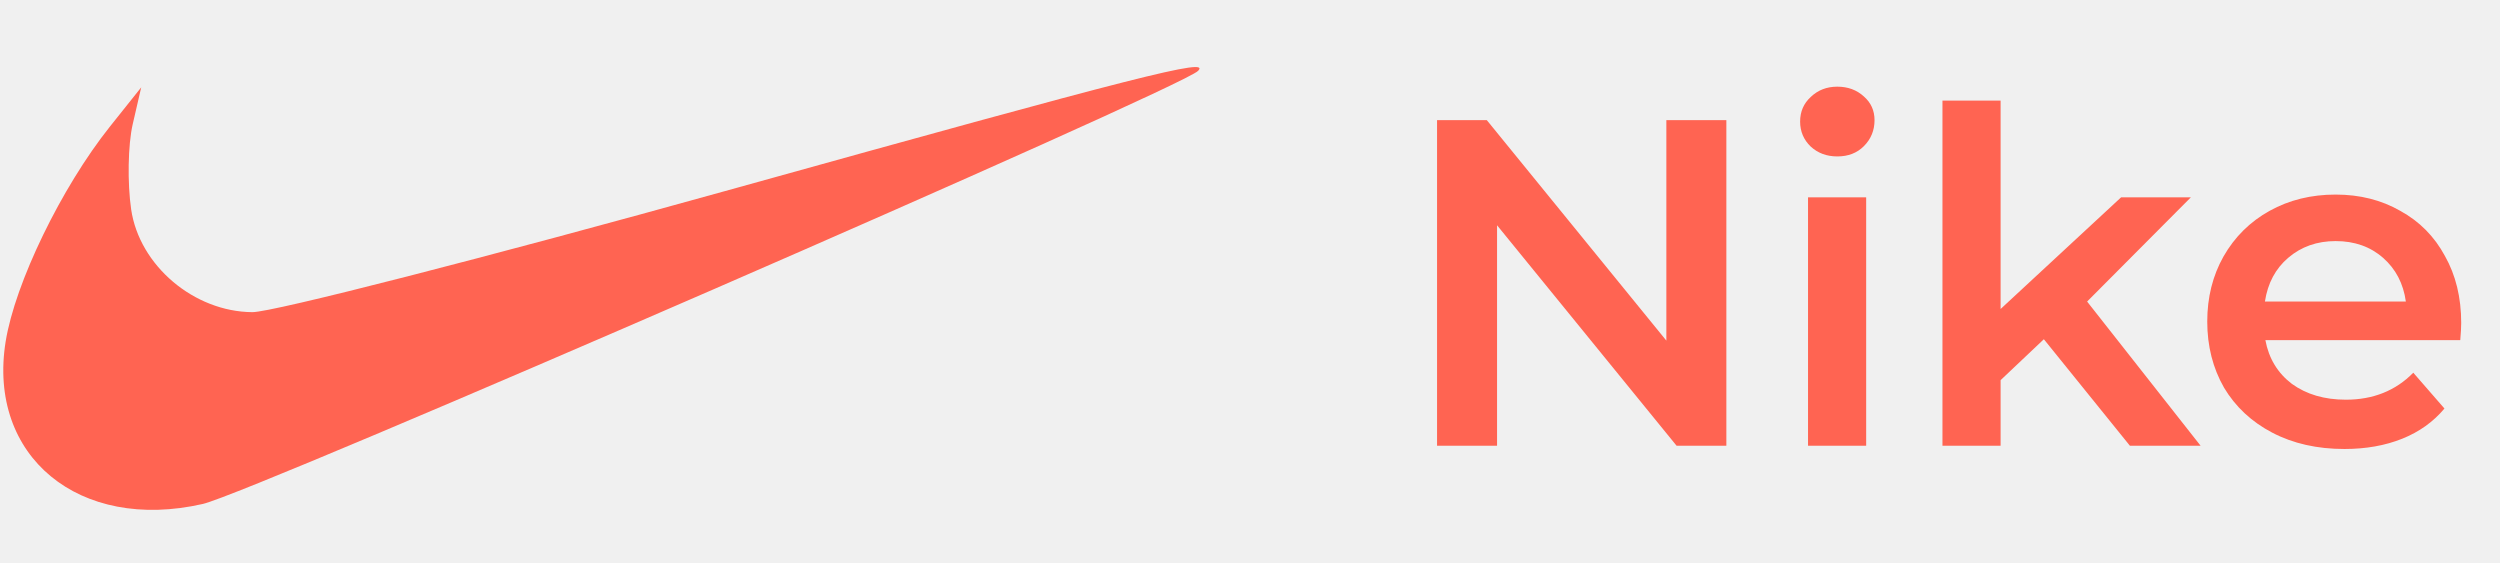
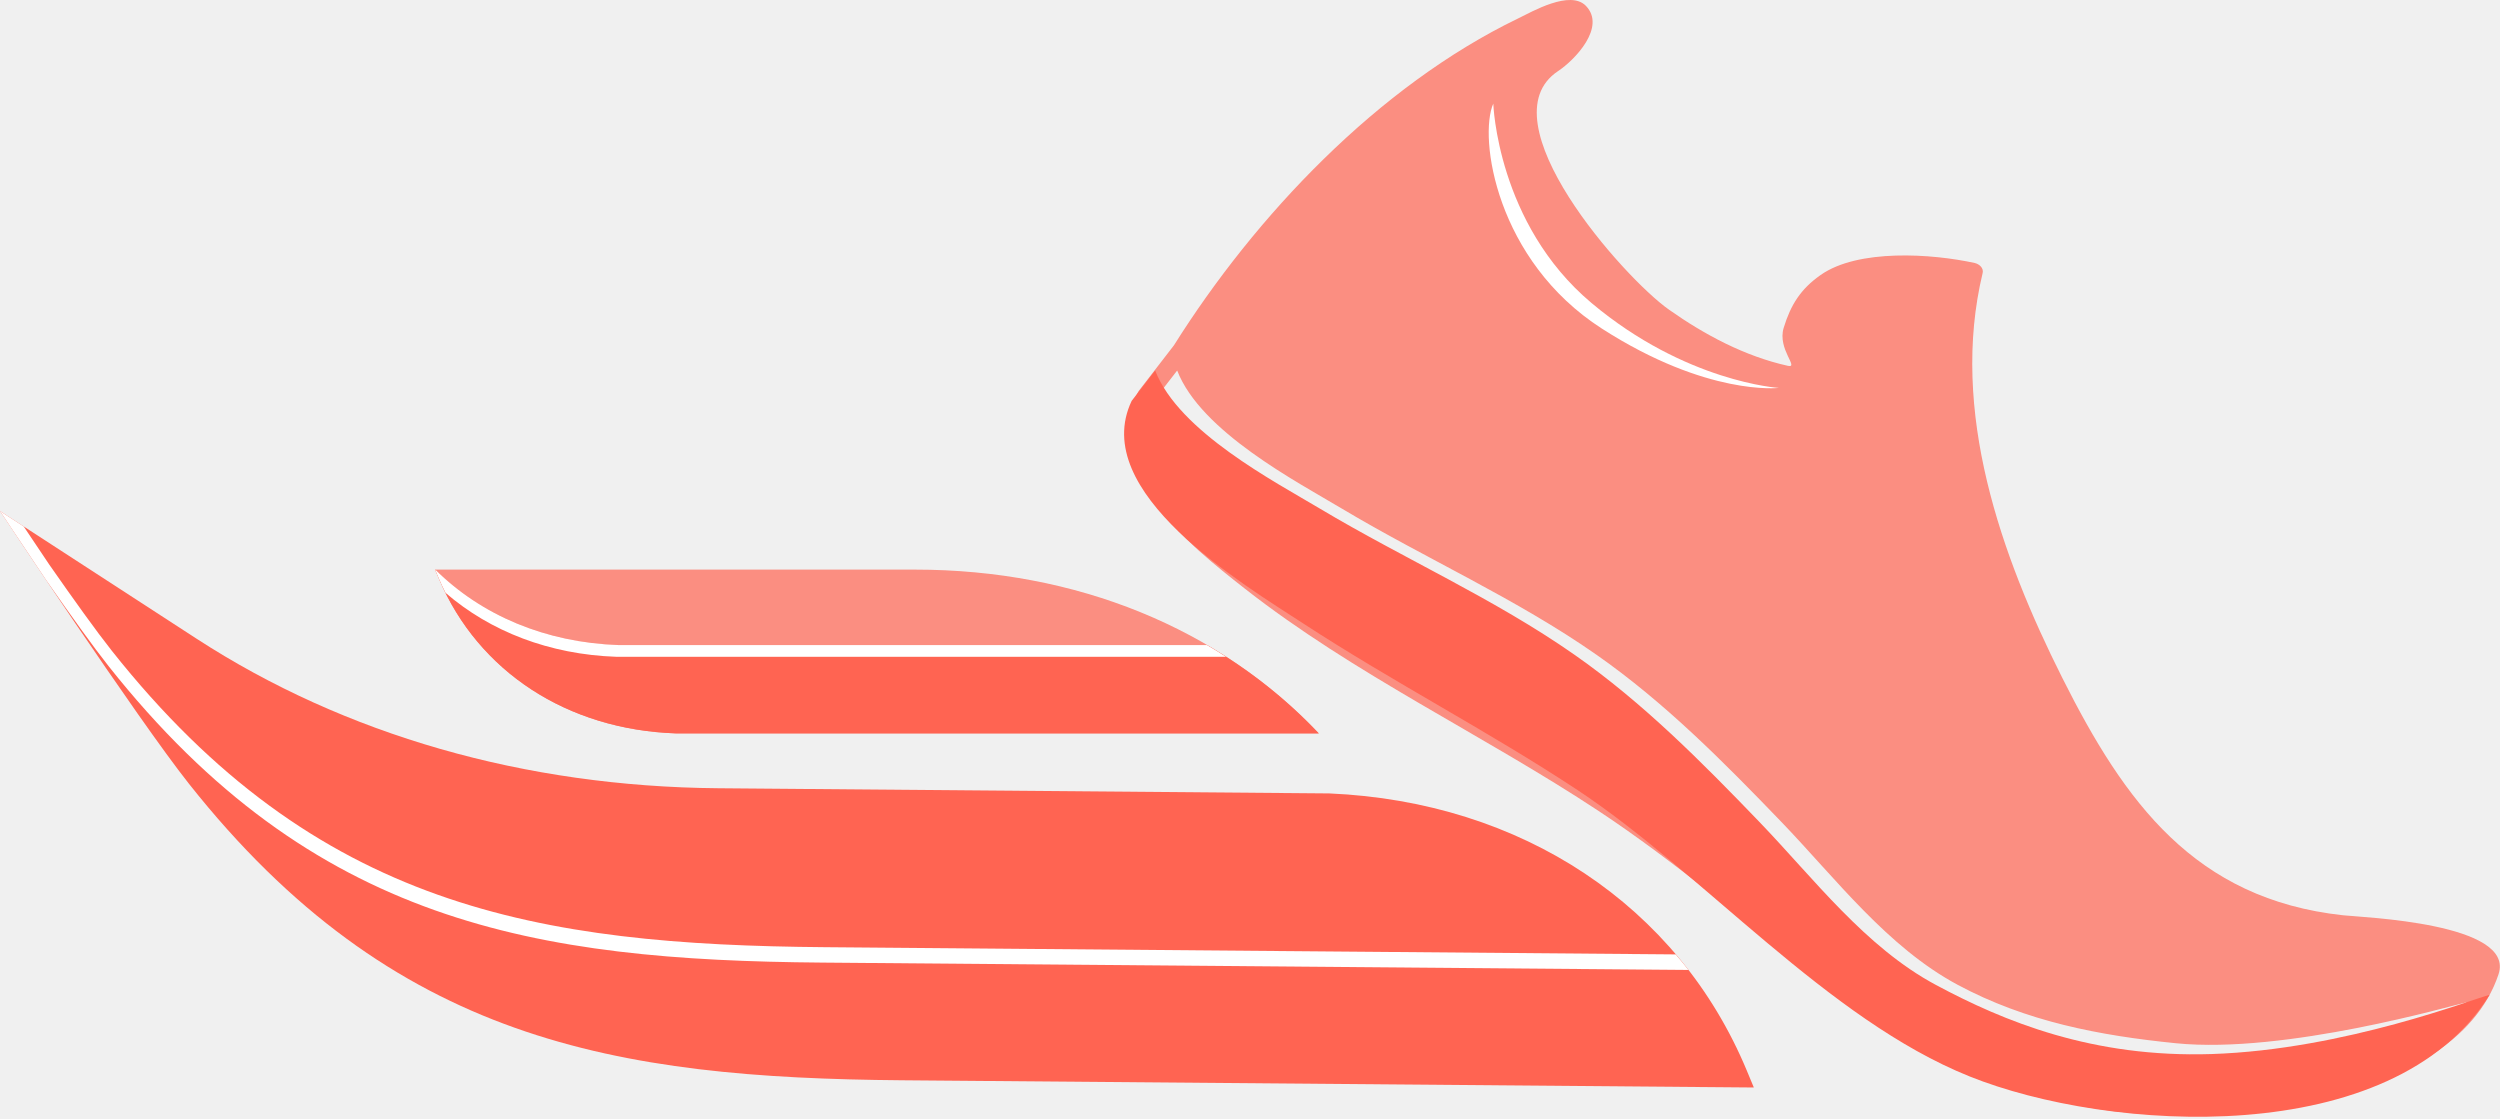
- <svg xmlns="http://www.w3.org/2000/svg" width="129" height="29" viewBox="0 0 129 29" fill="none">
-   <path d="M89.08 6.2V23H86.512L77.248 11.624V23H74.152V6.2H76.72L85.984 17.576V6.2H89.08ZM93.294 10.184H96.294V23H93.294V10.184ZM94.806 8.072C94.262 8.072 93.806 7.904 93.438 7.568C93.07 7.216 92.886 6.784 92.886 6.272C92.886 5.76 93.07 5.336 93.438 5C93.806 4.648 94.262 4.472 94.806 4.472C95.35 4.472 95.806 4.64 96.174 4.976C96.542 5.296 96.726 5.704 96.726 6.2C96.726 6.728 96.542 7.176 96.174 7.544C95.822 7.896 95.366 8.072 94.806 8.072ZM105.463 17.504L103.231 19.616V23H100.231V5.192H103.231V15.944L109.447 10.184H113.047L107.695 15.56L113.551 23H109.903L105.463 17.504ZM126.998 16.664C126.998 16.872 126.982 17.168 126.95 17.552H116.894C117.07 18.496 117.526 19.248 118.262 19.808C119.014 20.352 119.942 20.624 121.046 20.624C122.454 20.624 123.614 20.16 124.526 19.232L126.134 21.08C125.558 21.768 124.83 22.288 123.95 22.64C123.07 22.992 122.078 23.168 120.974 23.168C119.566 23.168 118.326 22.888 117.254 22.328C116.182 21.768 115.35 20.992 114.758 20C114.182 18.992 113.894 17.856 113.894 16.592C113.894 15.344 114.174 14.224 114.734 13.232C115.31 12.224 116.102 11.44 117.11 10.88C118.118 10.32 119.254 10.04 120.518 10.04C121.766 10.04 122.878 10.32 123.854 10.88C124.846 11.424 125.614 12.2 126.158 13.208C126.718 14.2 126.998 15.352 126.998 16.664ZM120.518 12.44C119.558 12.44 118.742 12.728 118.07 13.304C117.414 13.864 117.014 14.616 116.87 15.56H124.142C124.014 14.632 123.622 13.88 122.966 13.304C122.31 12.728 121.494 12.44 120.518 12.44Z" fill="#FF6452" />
-   <path fill-rule="evenodd" clip-rule="evenodd" d="M37.61 9.805C25.135 13.276 14.071 16.112 13.024 16.107C10.011 16.09 7.192 13.701 6.768 10.806C6.569 9.444 6.604 7.469 6.846 6.418L7.287 4.507L5.672 6.532C3.17 9.671 0.775 14.608 0.291 17.626C-0.659 23.552 4.086 27.46 10.465 26.004C12.994 25.427 60.955 4.557 61.822 3.656C62.483 2.969 58.945 3.867 37.61 9.805Z" fill="#FF6452" />
+ <svg xmlns="http://www.w3.org/2000/svg" width="398" height="178" viewBox="0 0 398 178" fill="none">
+   <path d="M107.581 116.755C90.305 116.151 76.182 106.941 69.897 92.181L69.259 90.683H145.711C171.385 90.683 194.157 100.042 209.952 116.755H107.581Z" fill="#FF6452" fill-opacity="0.7" />
+   <path d="M192.154 102.694H98.478C86.843 102.288 76.65 97.964 69.306 90.683H69.259L69.897 92.181C76.182 106.941 90.305 116.151 107.581 116.755H209.952C204.735 111.236 198.745 106.537 192.154 102.694Z" fill="#FF6452" />
+   <path d="M70.929 94.379C78.076 100.547 87.486 104.19 98.106 104.561H195.186C194.189 103.921 193.181 103.294 192.154 102.694H98.478C86.843 102.288 76.65 97.964 69.306 90.683H69.259L69.897 92.181C70.216 92.932 70.57 93.658 70.929 94.379Z" fill="white" />
+   <path d="M30.081 124.775C62.604 165.829 98.087 171.594 143.621 171.98L279.21 173.129L278.101 170.462C267.177 144.19 242.267 127.643 211.637 126.313L114.321 125.488C83.528 125.227 54.913 117.018 31.257 101.658L0 81.362C0 81.362 21.897 114.445 30.081 124.775Z" fill="#FF6452" />
+   <path d="M131.33 150.792C85.796 150.406 50.314 144.641 17.79 103.587C15.368 100.53 11.744 95.477 7.844 89.884C6.299 87.589 4.916 85.523 3.774 83.814L0 81.363C0 81.363 3.067 85.997 7.334 92.337C11.234 97.931 14.858 102.984 17.28 106.04C49.803 147.094 85.286 152.859 130.82 153.245L268.803 154.415C268.149 153.569 267.464 152.753 266.774 151.941L131.33 150.792Z" fill="white" />
+   <path d="M373.017 145.713C349.368 143.128 338.233 127.667 328.347 107.978C318.528 88.439 310.364 65.406 315.638 43.46C315.827 42.651 315.072 42.028 314.386 41.873C307.546 40.371 295.803 39.585 289.843 43.78C286.664 46.009 285.082 48.527 283.958 52.209C282.936 55.586 286.501 58.645 284.63 58.239C277.79 56.722 271.377 53.302 265.7 49.297C258.558 44.281 236.213 19.166 248.047 11.315C250.74 9.53 255.712 4.315 252.494 0.952C249.984 -1.675 243.924 1.851 241.645 2.955C219.392 13.718 199.855 34.352 186.882 54.988C185.019 57.396 183.159 59.811 181.294 62.225C181.227 62.306 181.216 62.383 181.172 62.455C181.155 62.491 181.125 62.511 181.1 62.548C174.823 75.236 189.362 86.801 198.098 93.648C215.637 107.409 236.052 116.91 254.582 129.16C279.2 145.446 298.535 167.546 328.022 175.318C349.098 180.866 390.584 176.707 397.767 155.103C400.483 146.939 376.109 146.052 373.017 145.713ZM314.264 167.619C291.709 158.233 274.733 139.07 254.632 125.769C240.466 116.412 225.311 108.61 211.081 99.324C201.351 92.981 176.758 78.337 183.667 63.817C184.925 62.202 186.166 60.598 187.407 58.985C191.16 68.717 206.512 76.716 213.641 80.978C227.08 88.998 241.321 95.258 254.196 104.261C265.064 111.862 274.428 121.325 283.592 130.844C292.256 139.855 300.454 150.77 311.666 156.783C322.576 162.634 334.209 164.86 346.444 166.087C363.804 167.827 390.42 160.052 392.696 159.558C372.957 174.416 335.812 176.581 314.264 167.619Z" fill="#FF6452" fill-opacity="0.7" />
+   <path d="M313.523 171.352C290.859 162.232 271.229 139.069 251.128 125.768C236.962 116.411 221.807 108.609 207.577 99.323C197.847 92.98 173.254 78.336 180.163 63.816C181.421 62.201 182.662 60.597 183.903 58.984C187.656 68.716 203.008 76.715 210.137 80.977C223.576 88.997 237.817 95.257 250.692 104.26C261.56 111.861 270.924 121.324 280.088 130.843C288.752 139.854 296.95 150.769 308.162 156.782C319.072 162.633 333.146 168.419 352.076 167.804C373.371 167.112 394.065 158.879 396.342 158.384C380.926 183.164 335.659 180.26 313.523 171.352Z" fill="#FF6452" />
+   <path d="M237.731 16.492C237.731 16.492 238.343 35.616 253.364 48.234C268.385 60.852 283.195 61.756 283.195 61.756C283.195 61.756 271.832 63.121 255.008 52.305C238.185 41.49 235.365 21.927 237.731 16.492Z" fill="white" />
</svg>
